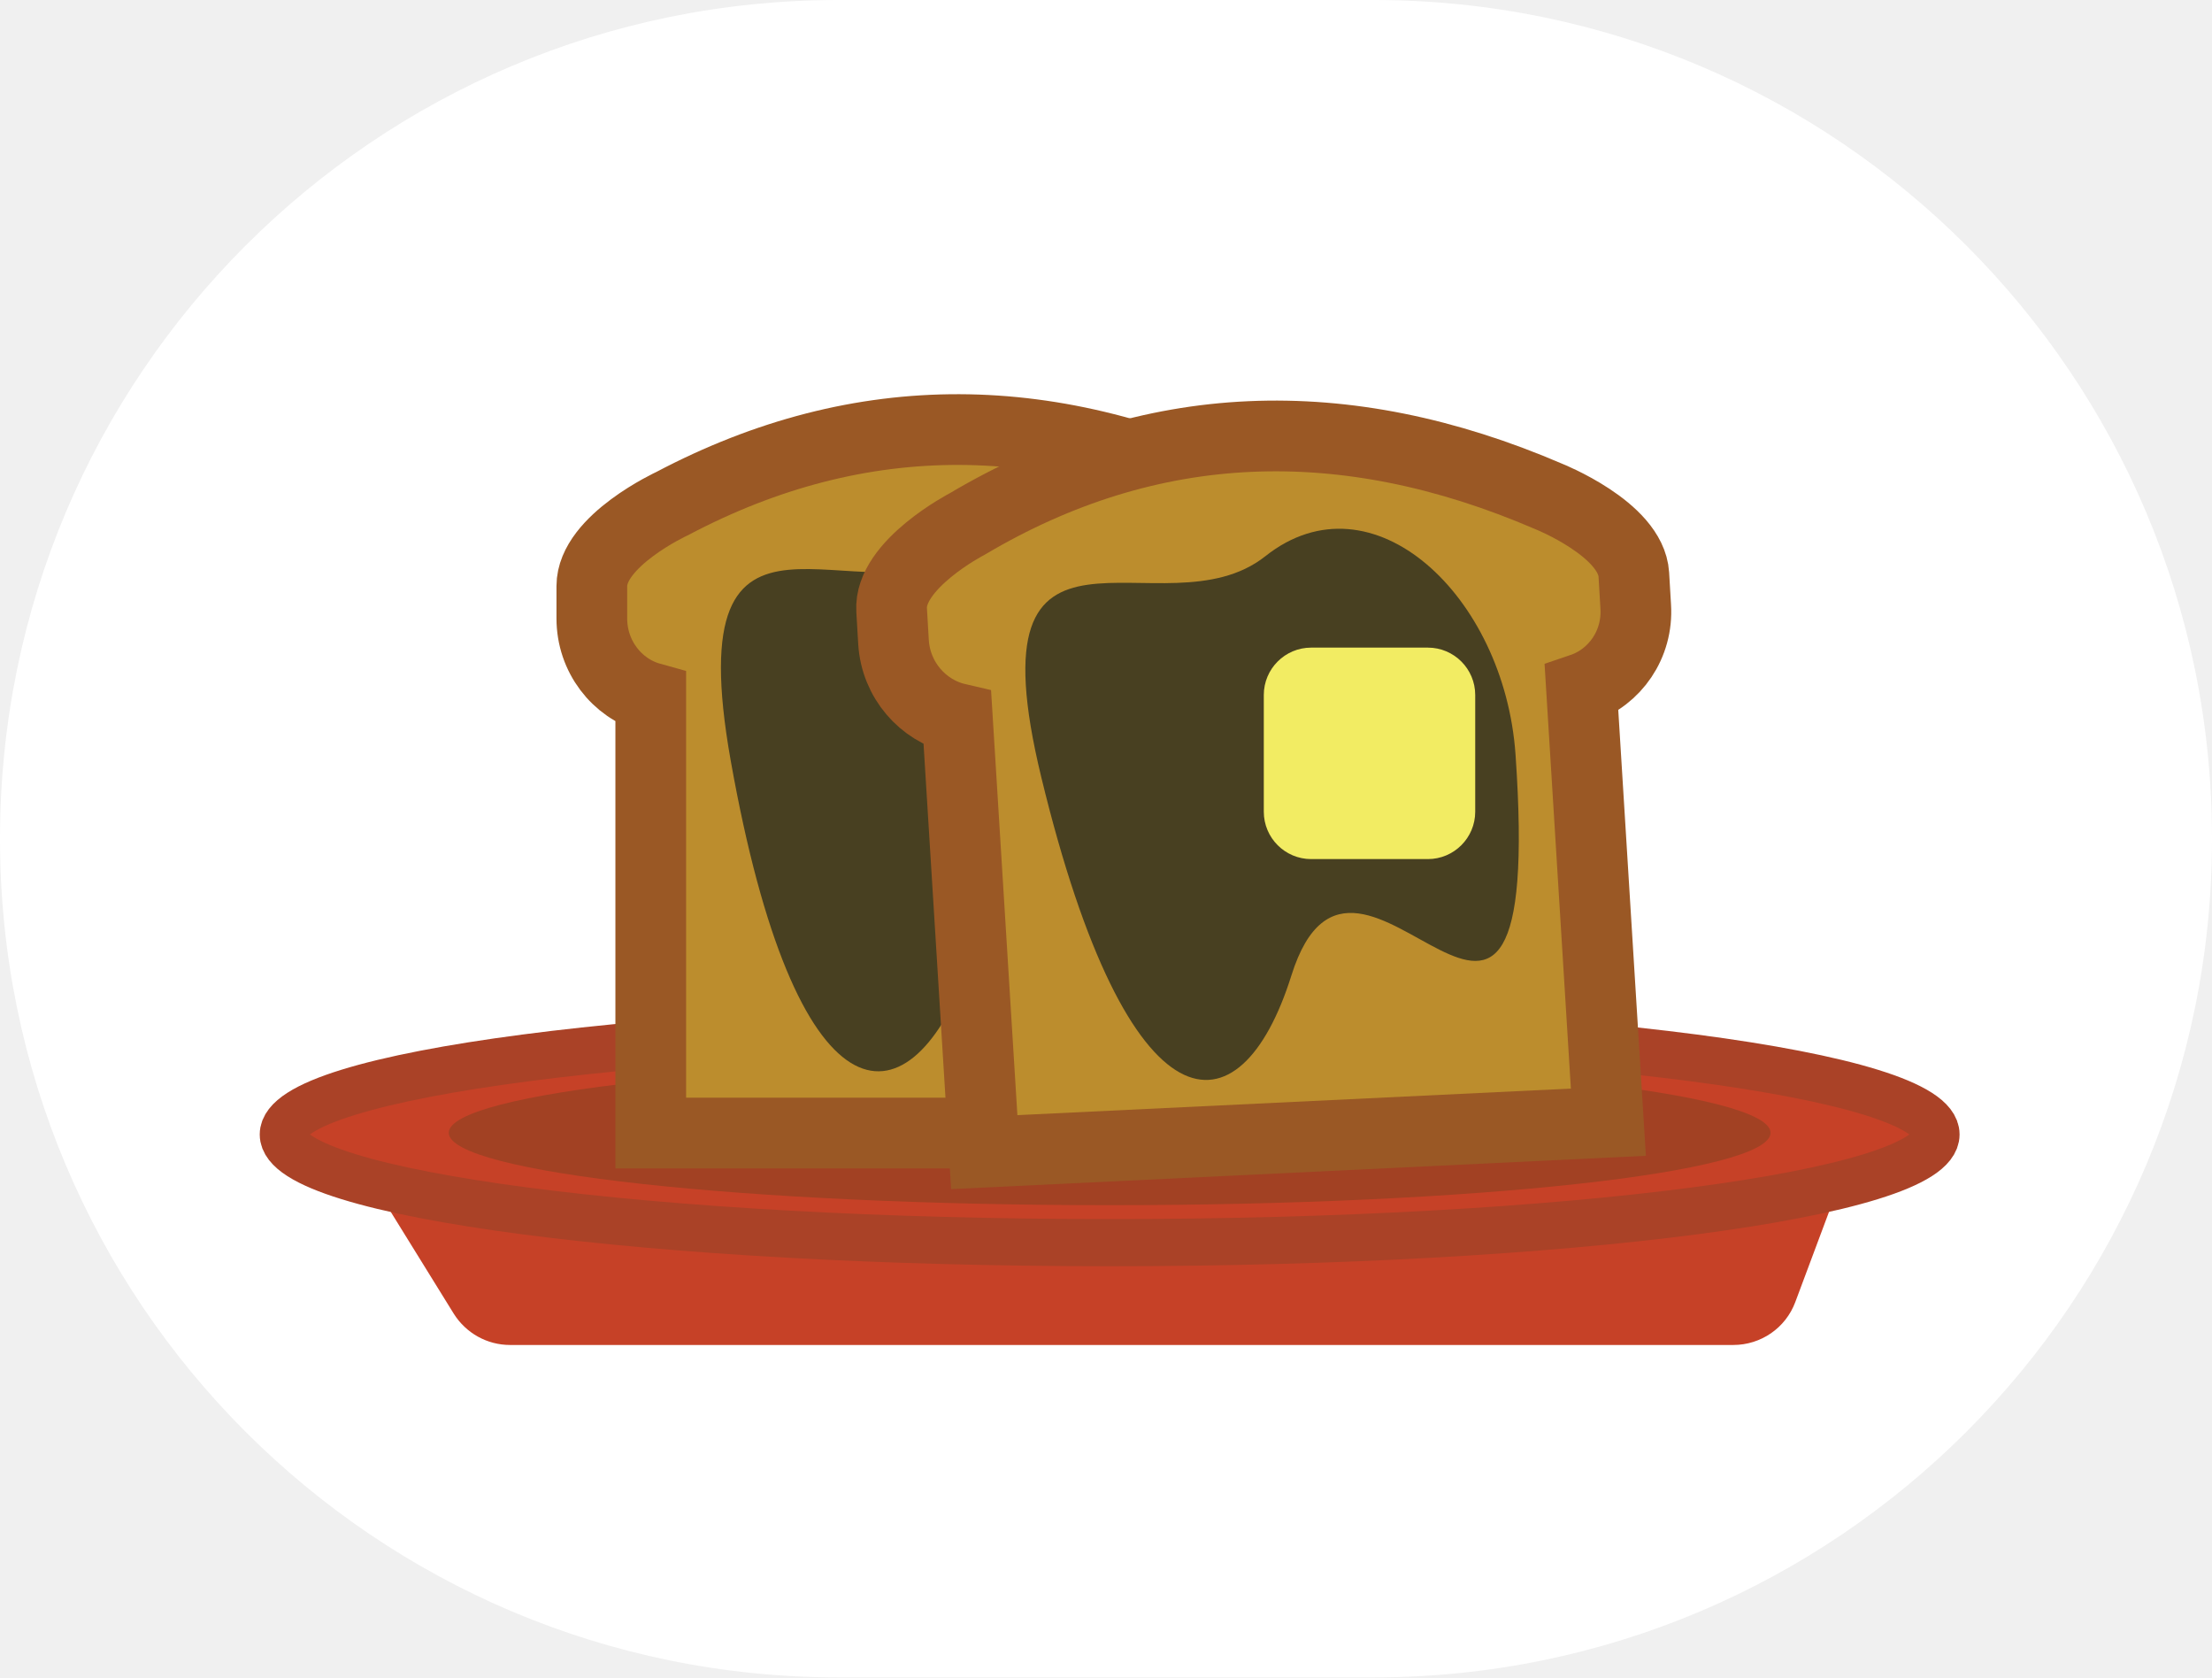
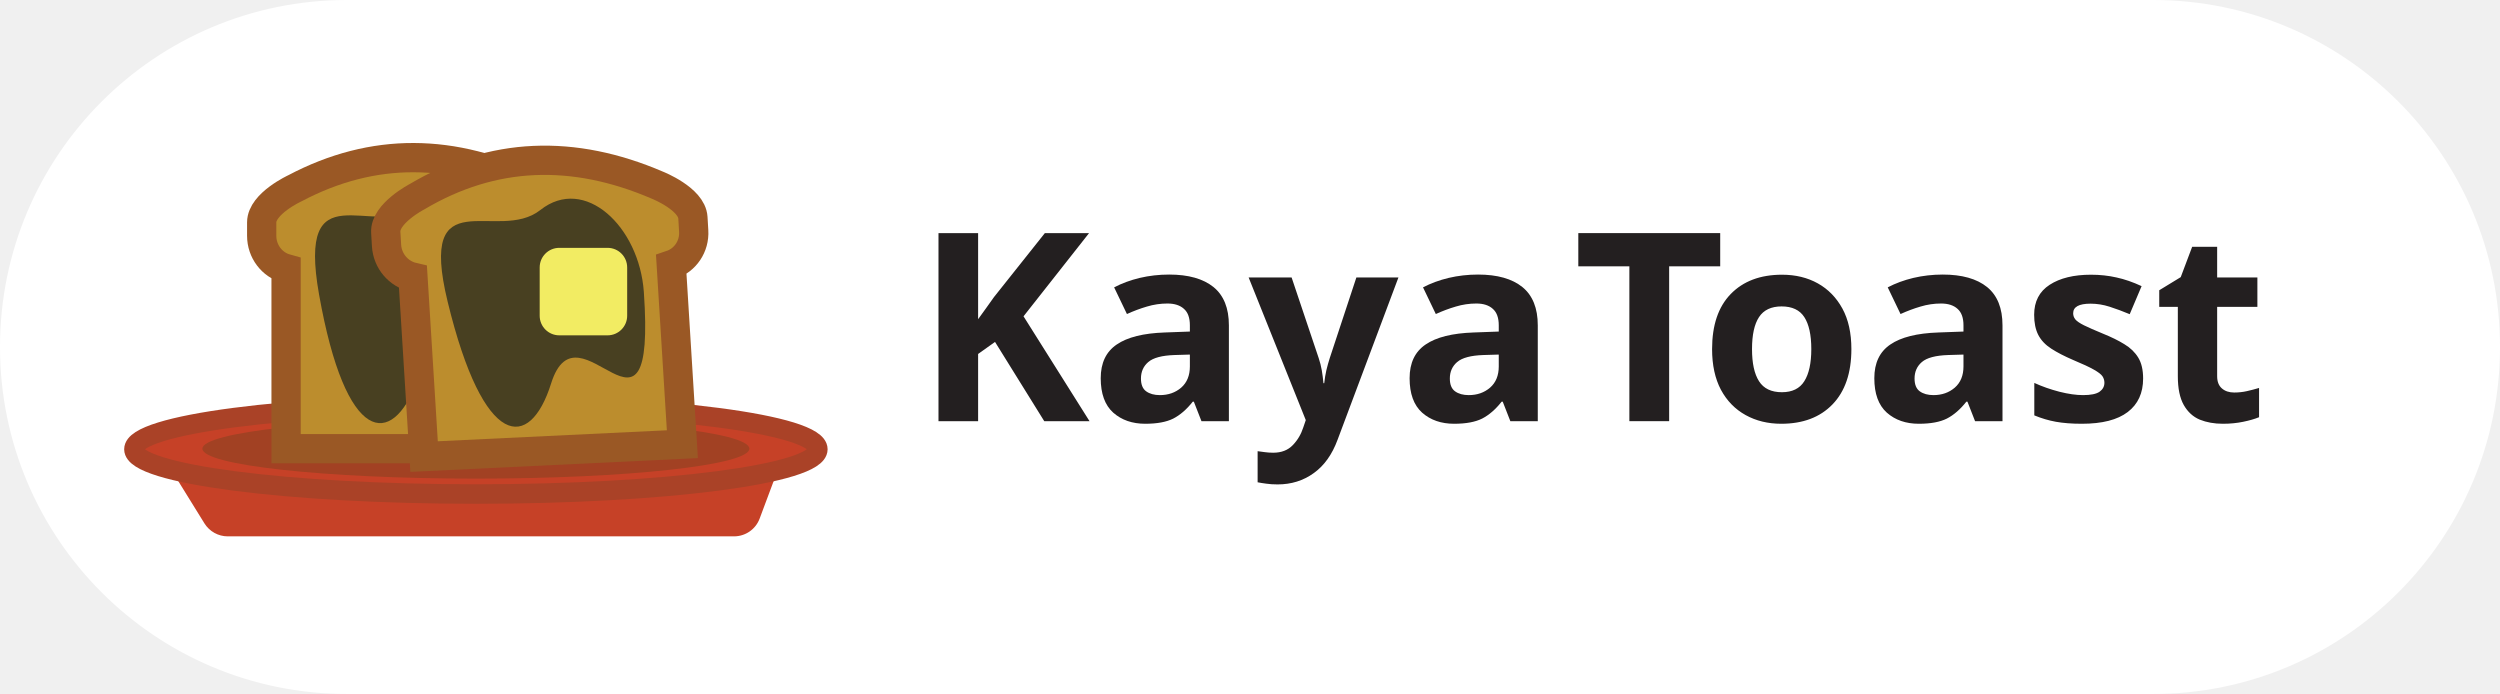
- <svg xmlns="http://www.w3.org/2000/svg" id="Layer_2" data-name="Layer 2" viewBox="0 0 93.85 71.15">
+ <svg xmlns="http://www.w3.org/2000/svg" id="Layer_2" data-name="Layer 2" viewBox="0 0 256.31 71.15">
  <defs>
    <style>
      .cls-1 {
+         letter-spacing: -.02em;
+       }
+ 
+       .cls-2 {
+         letter-spacing: -.13em;
+       }
+ 
+       .cls-3 {
        fill: #f2ec63;
      }

-       .cls-2 {
+       .cls-4 {
        fill: #fff;
      }

-       .cls-3 {
+       .cls-5 {
        fill: #a24123;
      }

-       .cls-4, .cls-5 {
+       .cls-6, .cls-7 {
        fill: #c64127;
      }

-       .cls-6 {
+       .cls-8 {
        fill: #484021;
      }

-       .cls-5 {
+       .cls-7 {
        stroke: #aa4227;
        stroke-width: 2px;
      }

-       .cls-5, .cls-7 {
+       .cls-7, .cls-9 {
        stroke-miterlimit: 10;
      }

-       .cls-7 {
+       .cls-10 {
+         fill: #231f20;
+         font-family: TrebuchetMS-Bold, 'Trebuchet MS';
+         font-size: 27px;
+         font-weight: 700;
+       }
+ 
+       .cls-9 {
        fill: #bc8d2d;
        stroke: #9a5825;
        stroke-width: 3px;
      }
    </style>
  </defs>
-   <g id="exploreSugar">
+   <g id="intro_page" data-name="intro page">
+     <rect class="cls-4" x="0" y="0" width="256.31" height="71.15" rx="35.57" ry="35.57" />
+     <text class="cls-10" transform="translate(93.78 43.18)">
+       <tspan x="0" y="0">Kaya</tspan>
+       <tspan class="cls-1" x="59.84" y="0"> </tspan>
+       <tspan class="cls-2" x="67.49" y="0">T</tspan>
+       <tspan x="80.53" y="0">oast</tspan>
+     </text>
    <g>
-       <rect class="cls-2" x="0" y="0" width="93.85" height="71.15" rx="35.57" ry="35.57" />
      <g>
+         <path class="cls-6" d="m75.26,54.99H23.35c-.97,0-1.87-.5-2.39-1.33l-3.41-5.51,62.42-.57-2.09,5.59c-.41,1.1-1.46,1.82-2.63,1.82Z" />
+         <ellipse class="cls-7" cx="48.79" cy="46.06" rx="35.06" ry="4.59" />
+         <ellipse class="cls-5" cx="48.79" cy="46" rx="28.04" ry="3.07" />
        <g>
-           <path class="cls-4" d="m73.55,57.05H21.64c-.97,0-1.87-.5-2.39-1.33l-3.41-5.51,62.42-.57-2.09,5.59c-.41,1.1-1.46,1.82-2.63,1.82Z" />
-           <ellipse class="cls-5" cx="47.08" cy="48.12" rx="35.06" ry="4.59" />
-           <ellipse class="cls-3" cx="47.08" cy="48.05" rx="28.04" ry="3.07" />
-           <g>
-             <path class="cls-7" d="m53.16,21.36c-8.39-4.13-16.61-4.24-24.64,0,0,0-3.41,1.57-3.41,3.5v1.37c0,1.61,1.06,2.97,2.5,3.37v18.46h26.46v-18.46c1.44-.41,2.5-1.76,2.5-3.37v-1.37c0-1.93-3.41-3.5-3.41-3.5Z" />
-             <path class="cls-6" d="m51.1,32.25c.14,18.63-6.7.1-10.05,8.93-2.6,6.83-7.3,6.53-10.05-8.93-2.29-12.89,5.49-5.68,10.05-8.93,4.74-3.38,10,2.17,10.05,8.93Z" />
-           </g>
-           <g>
-             <path class="cls-7" d="m65.69,21.05c-8.65-3.72-16.89-3.43-24.66,1.18,0,0-3.32,1.72-3.2,3.65l.08,1.36c.1,1.6,1.24,2.9,2.71,3.24l1.14,18.39,26.48-1.27-1.14-18.39c1.42-.48,2.4-1.88,2.3-3.48l-.08-1.36c-.12-1.93-3.63-3.32-3.63-3.32Z" />
-             <path class="cls-6" d="m64.3,32c1.29,18.55-6.7.43-9.51,9.38-2.18,6.93-6.91,6.85-10.61-8.41-3.09-12.73,5.15-5.92,9.51-9.38,4.53-3.59,10.14,1.68,10.61,8.41Z" />
-           </g>
+           <path class="cls-9" d="m54.88,19.3c-8.39-4.13-16.61-4.24-24.64,0,0,0-3.41,1.57-3.41,3.5v1.37c0,1.61,1.06,2.97,2.5,3.37v18.46h26.46v-18.46c1.44-.41,2.5-1.76,2.5-3.37v-1.37c0-1.93-3.41-3.5-3.41-3.5Z" />
+           <path class="cls-8" d="m52.81,30.19c.14,18.63-6.7.1-10.05,8.93-2.6,6.83-7.3,6.53-10.05-8.93-2.29-12.89,5.49-5.68,10.05-8.93,4.74-3.38,10,2.17,10.05,8.93Z" />
        </g>
-         <rect class="cls-1" x="53.62" y="27.47" width="8.97" height="8.97" rx="2.01" ry="2.01" />
+         <g>
+           <path class="cls-9" d="m67.41,18.99c-8.65-3.72-16.89-3.43-24.66,1.18,0,0-3.32,1.72-3.2,3.65l.08,1.36c.1,1.6,1.24,2.9,2.71,3.24l1.14,18.39,26.48-1.27-1.14-18.39c1.42-.48,2.4-1.88,2.3-3.48l-.08-1.36c-.12-1.93-3.63-3.32-3.63-3.32Z" />
+           <path class="cls-8" d="m66.01,29.94c1.29,18.55-6.7.43-9.51,9.38-2.18,6.93-6.91,6.85-10.61-8.41-3.09-12.73,5.15-5.92,9.51-9.38,4.53-3.59,10.14,1.68,10.61,8.41Z" />
+         </g>
      </g>
+       <rect class="cls-3" x="55.33" y="25.41" width="8.97" height="8.97" rx="2.01" ry="2.01" />
    </g>
  </g>
</svg>
